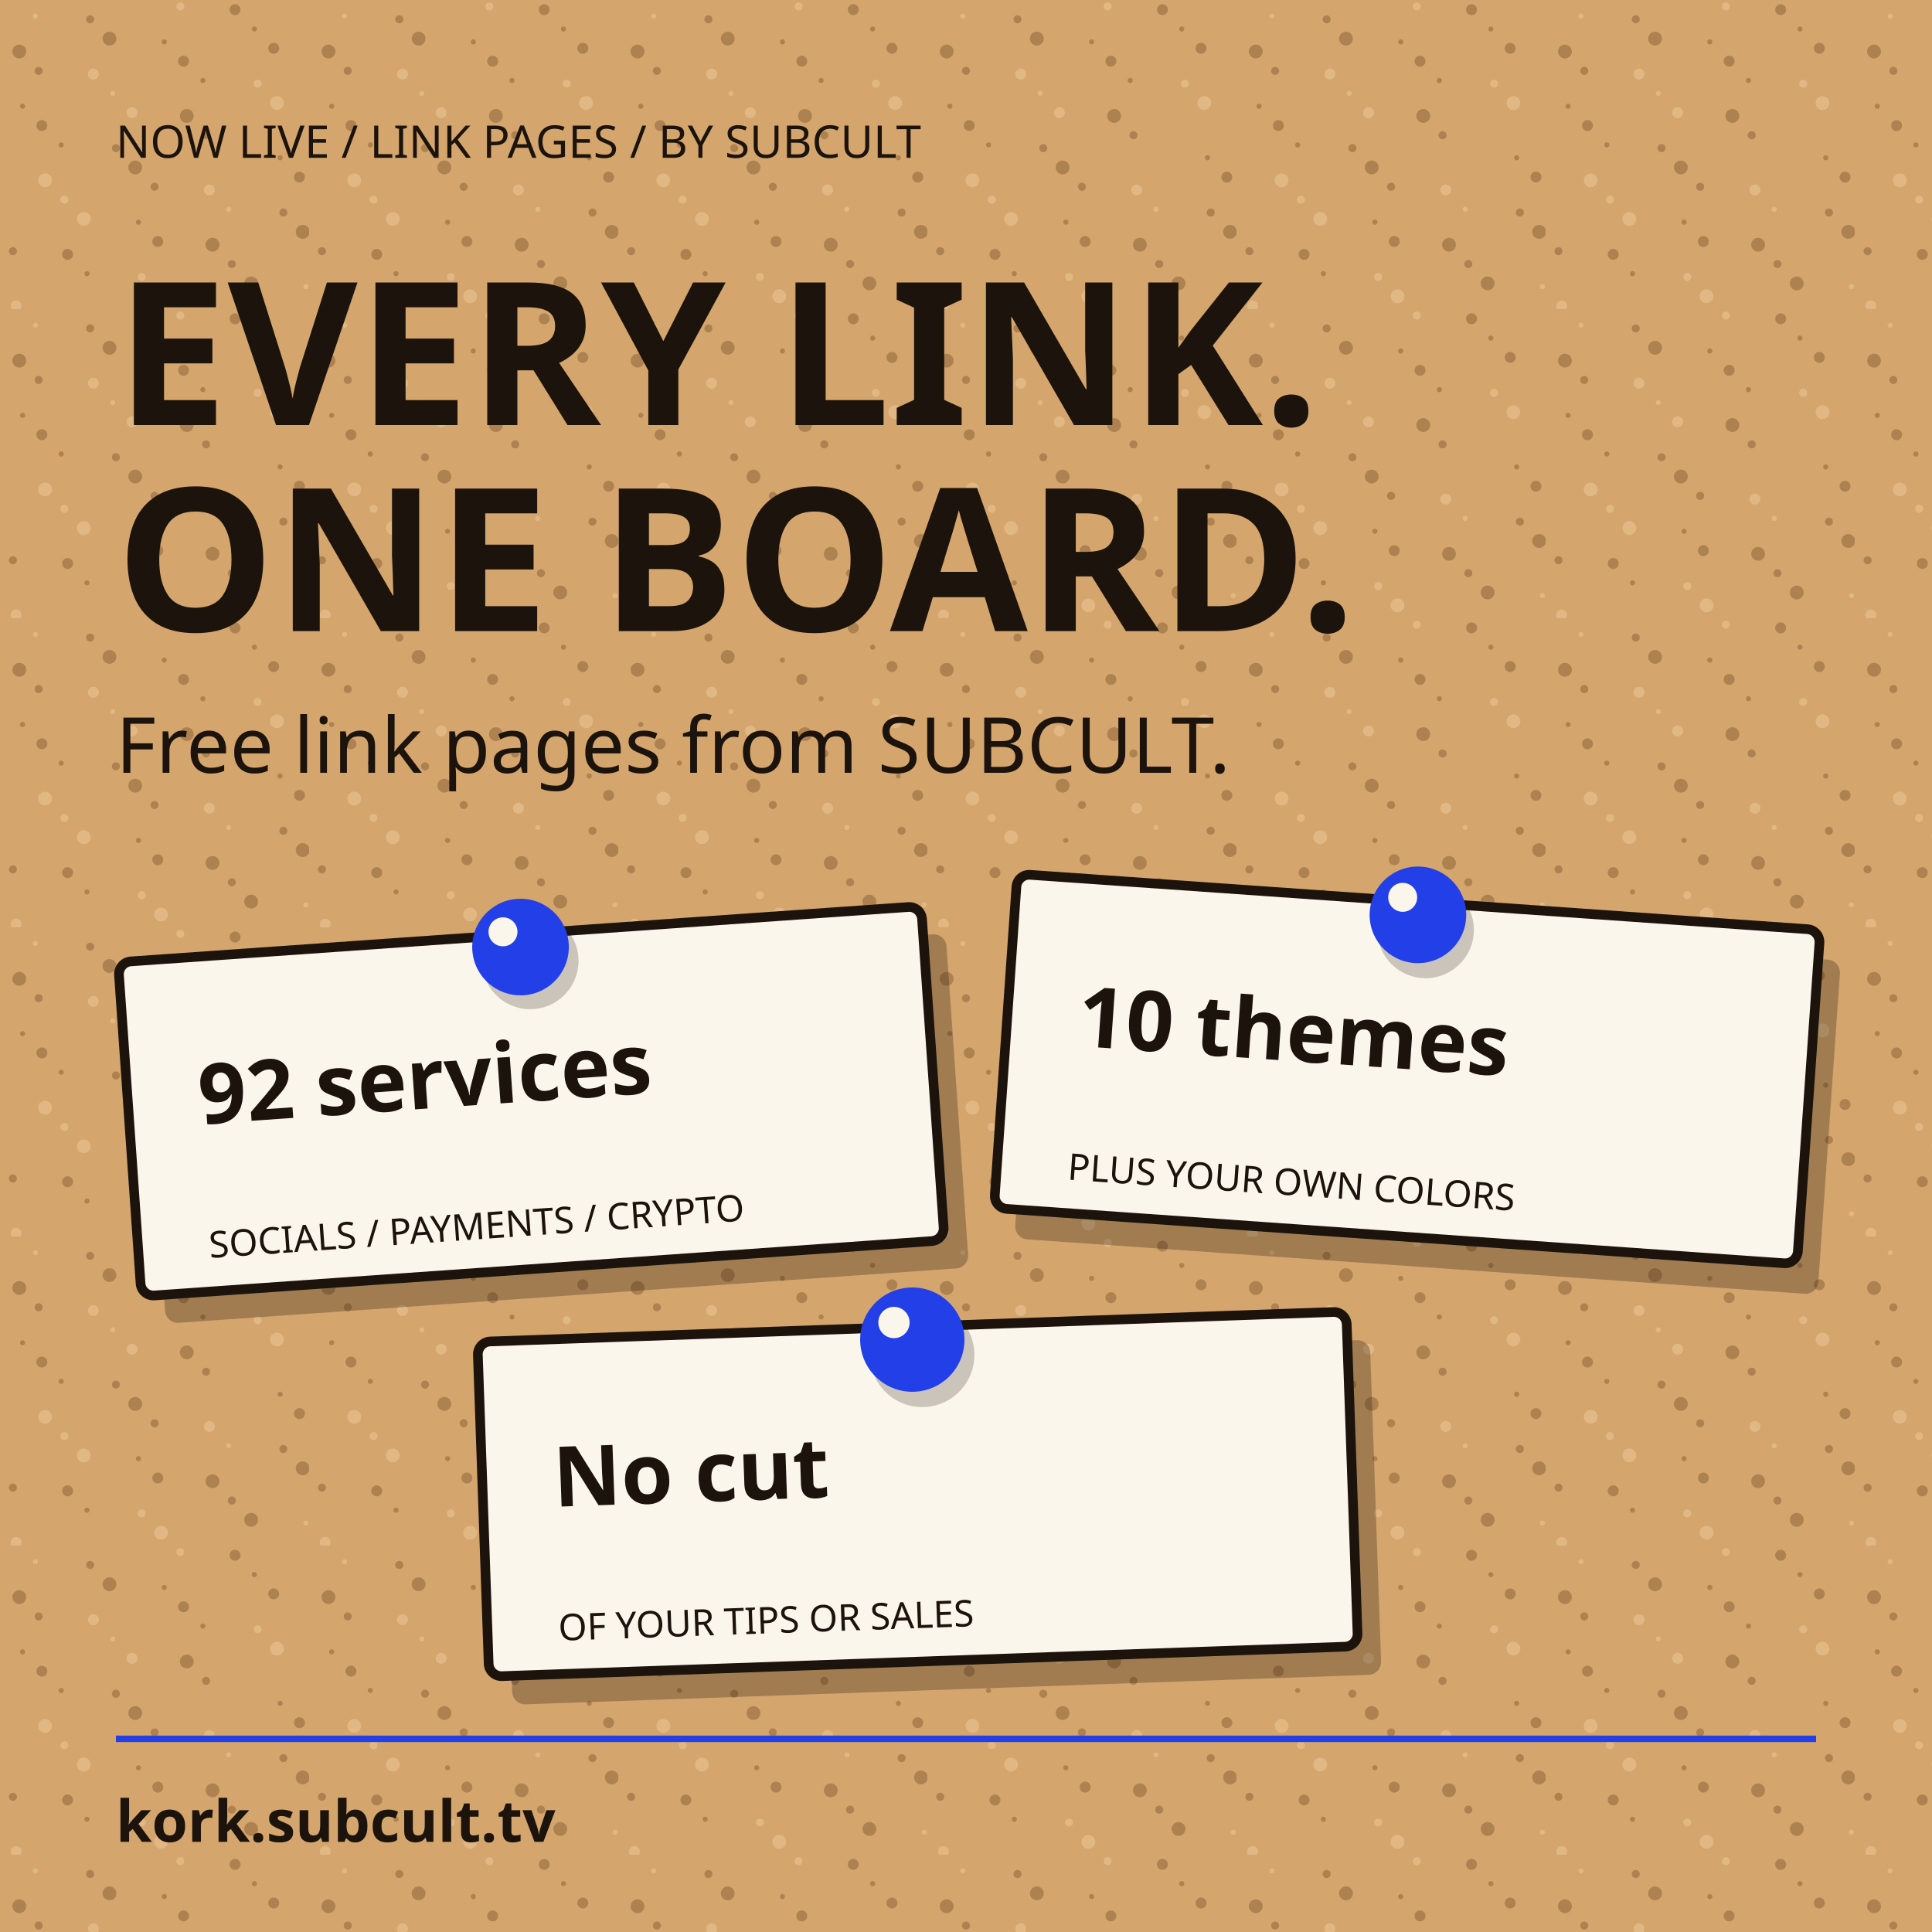
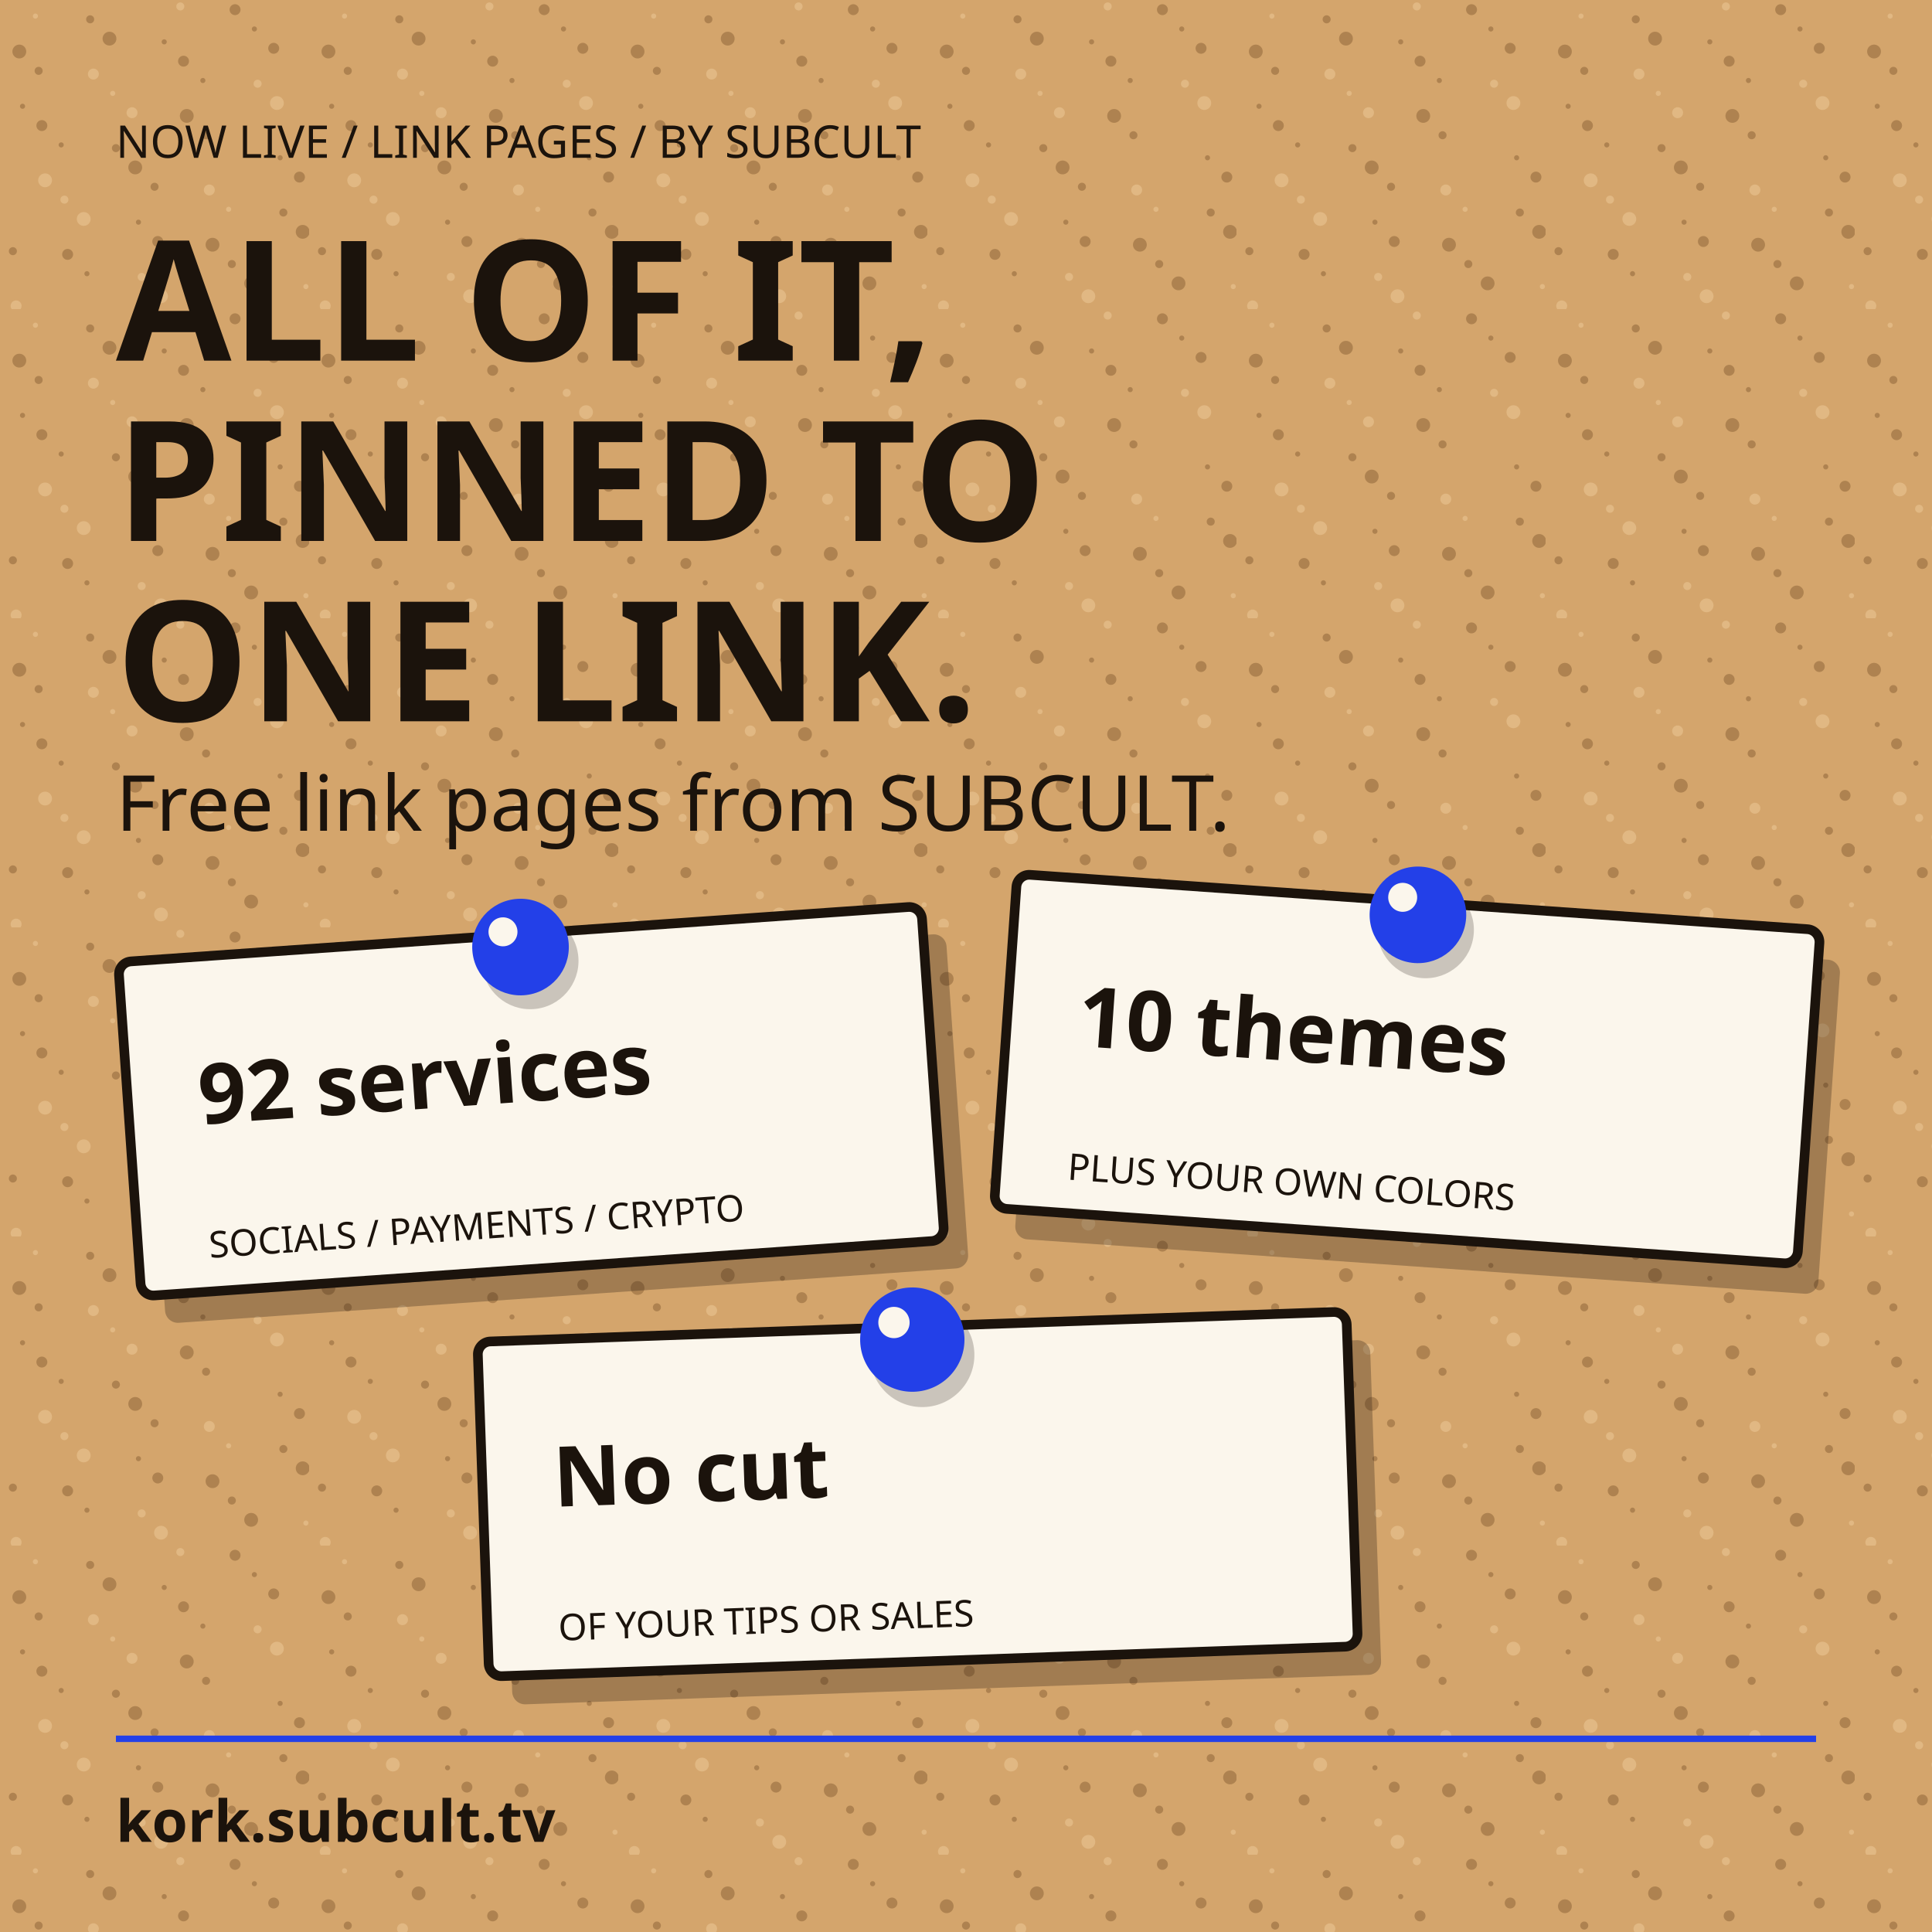
<svg xmlns="http://www.w3.org/2000/svg" width="600" height="600" viewBox="0 0 600 600" role="img">
  <rect x="0" y="0" width="600" height="600" rx="0" fill="#d4a56c" />
  <defs>
    <pattern id="cork-grain" width="96" height="96" patternUnits="userSpaceOnUse">
      <circle cx="11" cy="5" r="0.8" fill="#f3d2a2" />
      <circle cx="48" cy="58" r="1.25" fill="#7a5228" />
      <circle cx="85" cy="15" r="1.7" fill="#7a5228" />
      <circle cx="26" cy="68" r="2.15" fill="#f3d2a2" />
      <circle cx="63" cy="25" r="0.8" fill="#7a5228" />
      <circle cx="4" cy="78" r="1.25" fill="#7a5228" />
      <circle cx="41" cy="35" r="1.7" fill="#f3d2a2" />
      <circle cx="78" cy="88" r="2.15" fill="#7a5228" />
      <circle cx="19" cy="45" r="0.8" fill="#7a5228" />
      <circle cx="56" cy="2" r="1.25" fill="#f3d2a2" />
      <circle cx="93" cy="55" r="1.7" fill="#7a5228" />
      <circle cx="34" cy="12" r="2.15" fill="#7a5228" />
      <circle cx="71" cy="65" r="0.8" fill="#f3d2a2" />
      <circle cx="12" cy="22" r="1.25" fill="#7a5228" />
      <circle cx="49" cy="75" r="1.7" fill="#7a5228" />
      <circle cx="86" cy="32" r="2.15" fill="#f3d2a2" />
      <circle cx="27" cy="85" r="0.8" fill="#7a5228" />
      <circle cx="64" cy="42" r="1.25" fill="#7a5228" />
      <circle cx="5" cy="95" r="1.7" fill="#f3d2a2" />
      <circle cx="42" cy="52" r="2.15" fill="#7a5228" />
      <circle cx="79" cy="9" r="0.8" fill="#7a5228" />
      <circle cx="20" cy="62" r="1.25" fill="#f3d2a2" />
      <circle cx="57" cy="19" r="1.7" fill="#7a5228" />
      <circle cx="94" cy="72" r="2.15" fill="#7a5228" />
      <circle cx="35" cy="29" r="0.8" fill="#f3d2a2" />
      <circle cx="72" cy="82" r="1.25" fill="#7a5228" />
      <circle cx="13" cy="39" r="1.7" fill="#7a5228" />
      <circle cx="50" cy="92" r="2.15" fill="#f3d2a2" />
      <circle cx="87" cy="49" r="0.8" fill="#7a5228" />
      <circle cx="28" cy="6" r="1.25" fill="#7a5228" />
      <circle cx="65" cy="59" r="1.7" fill="#f3d2a2" />
      <circle cx="6" cy="16" r="2.15" fill="#7a5228" />
      <circle cx="43" cy="69" r="0.8" fill="#7a5228" />
      <circle cx="80" cy="26" r="1.25" fill="#f3d2a2" />
      <circle cx="21" cy="79" r="1.7" fill="#7a5228" />
      <circle cx="58" cy="36" r="2.15" fill="#7a5228" />
      <circle cx="95" cy="89" r="0.8" fill="#f3d2a2" />
      <circle cx="36" cy="46" r="1.25" fill="#7a5228" />
      <circle cx="73" cy="3" r="1.7" fill="#7a5228" />
      <circle cx="14" cy="56" r="2.15" fill="#f3d2a2" />
      <circle cx="51" cy="13" r="0.8" fill="#7a5228" />
      <circle cx="88" cy="66" r="1.25" fill="#7a5228" />
      <circle cx="29" cy="23" r="1.7" fill="#f3d2a2" />
      <circle cx="66" cy="76" r="2.15" fill="#7a5228" />
      <circle cx="7" cy="33" r="0.8" fill="#7a5228" />
      <circle cx="44" cy="86" r="1.25" fill="#f3d2a2" />
    </pattern>
  </defs>
  <rect width="600" height="600" fill="url(#cork-grain)" opacity=".42" />
  <text x="36" y="49" font-family="JetBrains Mono" font-size="14" font-weight="400" fill="#1b130c">NOW LIVE / LINK PAGES / BY SUBCULT</text>
-   <text x="36" y="132" font-family="Archivo Black" font-size="62" font-weight="700" fill="#1b130c">EVERY LINK.</text>
-   <text x="36" y="196" font-family="Archivo Black" font-size="62" font-weight="700" fill="#1b130c">ONE BOARD.</text>
-   <text x="36" y="240" font-family="Atkinson Hyperlegible Next" font-size="24" font-weight="400" fill="#1b130c">Free link pages from SUBCULT.</text>
+   <text x="36" y="112" font-family="Archivo Black" font-size="52" font-weight="700" fill="#1b130c">ALL OF IT,</text>
+   <text x="36" y="168" font-family="Archivo Black" font-size="52" font-weight="700" fill="#1b130c">PINNED TO</text>
+   <text x="36" y="224" font-family="Archivo Black" font-size="52" font-weight="700" fill="#1b130c">ONE LINK.</text>
+   <text x="36" y="258" font-family="Atkinson Hyperlegible Next" font-size="24" font-weight="400" fill="#1b130c">Free link pages from SUBCULT.</text>
  <g transform="rotate(-4 165.0 342.0)">
    <rect x="47" y="299" width="250" height="104" rx="4" fill="#1b130c" opacity=".28" />
    <rect x="40" y="290" width="250" height="104" rx="4" fill="#fbf6ec" stroke="#1b130c" stroke-width="3" />
    <text x="62" y="342.0" font-family="Atkinson Hyperlegible Next" font-size="26.0" font-weight="700" fill="#1b130c">92 services</text>
    <text x="62" y="383.6" font-family="JetBrains Mono" font-size="11.44" font-weight="400" fill="#1b130c">SOCIALS / PAYMENTS / CRYPTO</text>
    <circle cx="167.7" cy="298.5" r="15.0" fill="#1b130c" opacity=".22" />
    <circle cx="165.0" cy="294" r="15.0" fill="#2340e8" />
    <circle cx="159.9" cy="288.9" r="4.5" fill="#fbf6ec" />
  </g>
  <g transform="rotate(4 437.0 332.0)">
    <rect x="319" y="289" width="250" height="104" rx="4" fill="#1b130c" opacity=".28" />
    <rect x="312" y="280" width="250" height="104" rx="4" fill="#fbf6ec" stroke="#1b130c" stroke-width="3" />
    <text x="334" y="332.0" font-family="Atkinson Hyperlegible Next" font-size="26.0" font-weight="700" fill="#1b130c">10 themes</text>
    <text x="334" y="373.6" font-family="JetBrains Mono" font-size="11.44" font-weight="400" fill="#1b130c">PLUS YOUR OWN COLORS</text>
    <circle cx="439.7" cy="288.5" r="15.0" fill="#1b130c" opacity=".22" />
    <circle cx="437.0" cy="284" r="15.0" fill="#2340e8" />
    <circle cx="431.9" cy="278.9" r="4.5" fill="#fbf6ec" />
  </g>
  <g transform="rotate(-2 285.0 464.0)">
    <rect x="157" y="421" width="270" height="104" rx="4" fill="#1b130c" opacity=".28" />
    <rect x="150" y="412" width="270" height="104" rx="4" fill="#fbf6ec" stroke="#1b130c" stroke-width="3" />
    <text x="172" y="464.0" font-family="Atkinson Hyperlegible Next" font-size="26.0" font-weight="700" fill="#1b130c">No cut</text>
    <text x="172" y="505.6" font-family="JetBrains Mono" font-size="11.44" font-weight="400" fill="#1b130c">OF YOUR TIPS OR SALES</text>
    <circle cx="287.916" cy="420.86" r="16.2" fill="#1b130c" opacity=".22" />
    <circle cx="285.0" cy="416" r="16.2" fill="#2340e8" />
    <circle cx="279.492" cy="410.492" r="4.86" fill="#fbf6ec" />
  </g>
  <path d="M36 540 L564 540" stroke="#2340e8" stroke-width="2" fill="none" />
  <text x="36" y="572" font-family="Atkinson Hyperlegible Next" font-size="18" font-weight="700" fill="#1b130c">kork.subcult.tv</text>
</svg>
